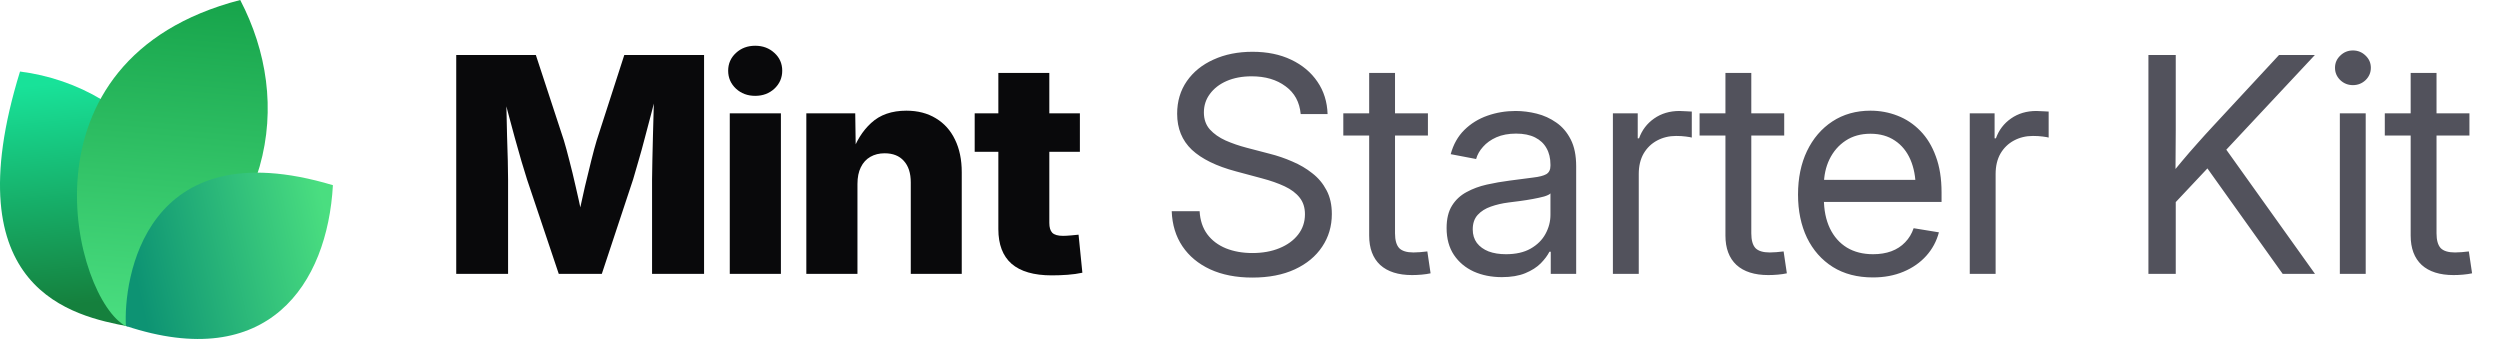
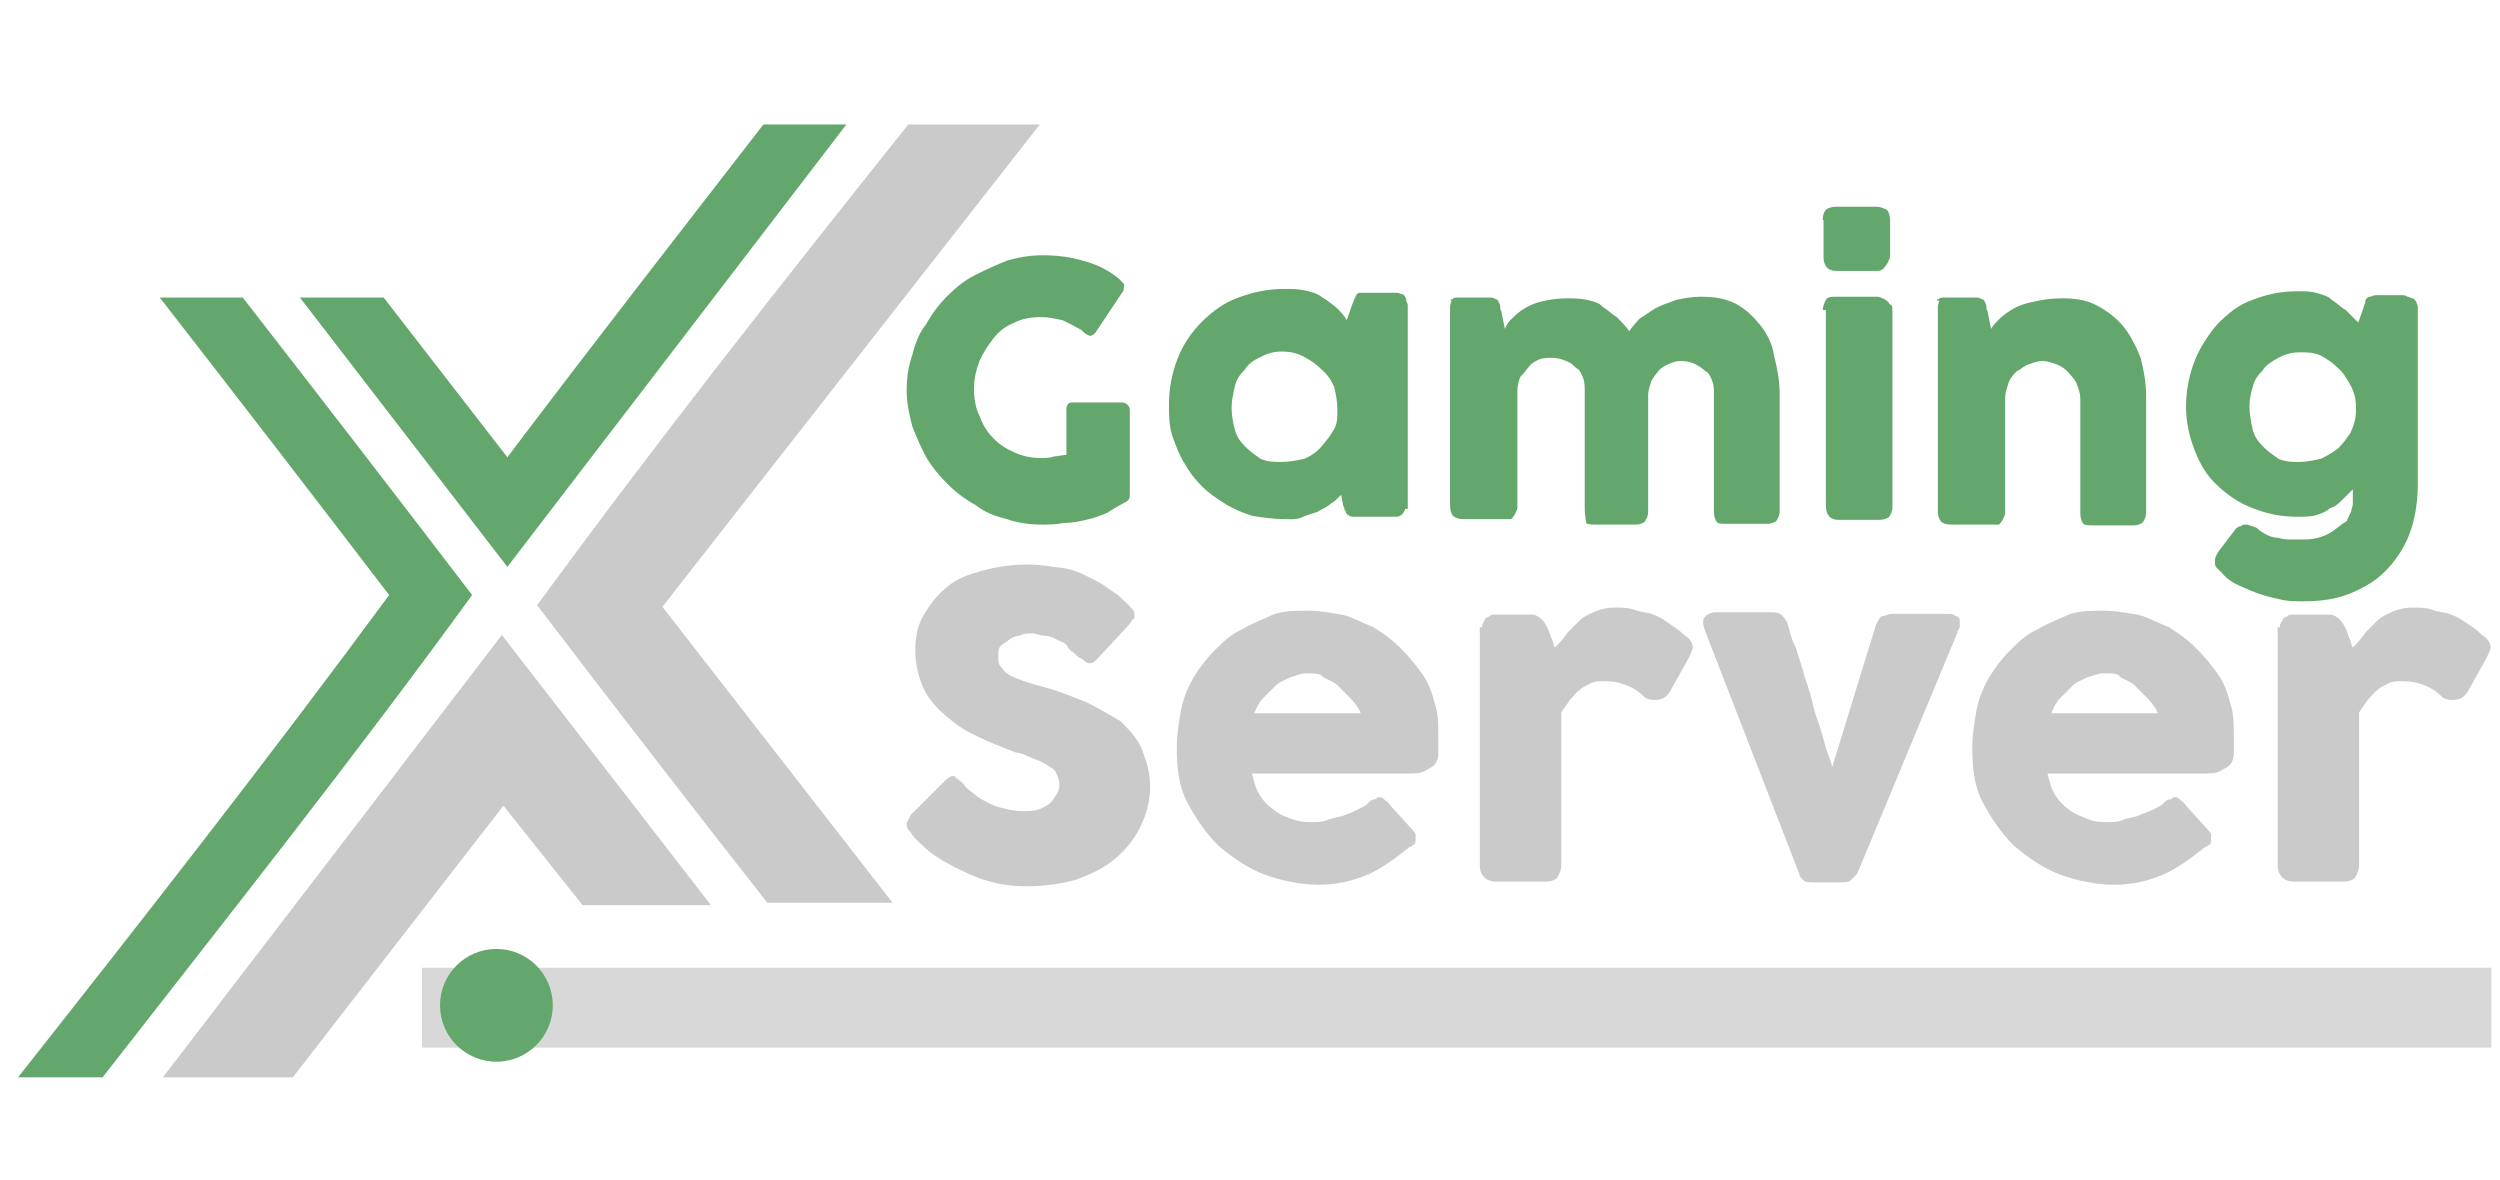
- <svg xmlns="http://www.w3.org/2000/svg" width="177" height="24" viewBox="0 0 177 24" fill="none">
-   <path d="M9.061 23.108C5.268 22.377 -3.391 20.627 1.417 5.064C9.634 6.099 16.973 14.064 9.061 23.108Z" fill="url(#paint0_linear_17557_2020)" />
-   <path d="M8.919 23.094C5.276 21.222 0.784 4.209 17.007 0C20.757 7.193 19.621 16.545 8.919 23.094Z" fill="url(#paint1_linear_17557_2020)" />
-   <path d="M8.914 23.079C8.735 19.882 10.159 9.085 23.57 13.111C23.181 20.123 18.984 26.418 8.914 23.079Z" fill="url(#paint2_linear_17557_2020)" />
-   <path d="M32.301 19.392V3.894H37.938L39.925 9.948C40.036 10.315 40.164 10.787 40.31 11.362C40.462 11.938 40.611 12.552 40.757 13.204C40.91 13.855 41.048 14.483 41.173 15.086C41.305 15.682 41.412 16.192 41.495 16.615H40.695C40.771 16.192 40.871 15.682 40.996 15.086C41.128 14.49 41.267 13.866 41.412 13.214C41.565 12.562 41.714 11.948 41.86 11.373C42.005 10.79 42.133 10.315 42.244 9.948L44.2 3.894H49.848V19.392H46.166V12.704C46.166 12.357 46.173 11.917 46.187 11.383C46.2 10.849 46.214 10.27 46.228 9.646C46.249 9.022 46.266 8.391 46.28 7.753C46.301 7.115 46.311 6.519 46.311 5.964H46.623C46.485 6.561 46.332 7.181 46.166 7.826C45.999 8.471 45.833 9.102 45.666 9.719C45.507 10.336 45.351 10.901 45.198 11.414C45.053 11.928 44.928 12.357 44.824 12.704L42.608 19.392H39.561L37.314 12.704C37.203 12.357 37.072 11.928 36.919 11.414C36.773 10.901 36.614 10.34 36.441 9.729C36.274 9.112 36.104 8.481 35.931 7.836C35.764 7.192 35.608 6.567 35.463 5.964H35.827C35.834 6.512 35.844 7.105 35.858 7.743C35.872 8.374 35.886 9.005 35.9 9.636C35.92 10.26 35.938 10.839 35.952 11.373C35.965 11.907 35.972 12.351 35.972 12.704V19.392H32.301ZM51.668 19.392V8.024H55.288V19.392H51.668ZM53.468 6.786C52.927 6.786 52.473 6.616 52.105 6.276C51.738 5.93 51.554 5.507 51.554 5.007C51.554 4.508 51.738 4.088 52.105 3.749C52.473 3.409 52.927 3.239 53.468 3.239C54.009 3.239 54.463 3.409 54.83 3.749C55.198 4.082 55.382 4.501 55.382 5.007C55.382 5.507 55.198 5.93 54.83 6.276C54.463 6.616 54.009 6.786 53.468 6.786ZM60.708 13.027V19.392H57.088V8.024H60.551L60.593 10.967H60.281C60.593 10.024 61.061 9.268 61.685 8.7C62.309 8.124 63.138 7.836 64.171 7.836C64.975 7.836 65.672 8.017 66.262 8.377C66.851 8.731 67.302 9.234 67.614 9.885C67.933 10.537 68.092 11.307 68.092 12.194V19.392H64.483V12.912C64.483 12.26 64.32 11.754 63.994 11.394C63.675 11.033 63.221 10.853 62.632 10.853C62.25 10.853 61.914 10.936 61.623 11.102C61.332 11.269 61.106 11.515 60.947 11.841C60.787 12.16 60.708 12.555 60.708 13.027ZM76.456 8.024V10.749H69.008V8.024H76.456ZM70.683 5.163H74.292V15.783C74.292 16.102 74.361 16.334 74.5 16.48C74.646 16.625 74.899 16.698 75.259 16.698C75.405 16.698 75.596 16.688 75.831 16.667C76.074 16.646 76.251 16.629 76.362 16.615L76.632 19.309C76.313 19.378 75.963 19.427 75.582 19.455C75.207 19.482 74.836 19.496 74.469 19.496C73.2 19.496 72.25 19.222 71.619 18.674C70.995 18.127 70.683 17.308 70.683 16.22V5.163Z" fill="#09090B" />
-   <path d="M88.667 19.652C87.523 19.652 86.528 19.458 85.682 19.07C84.843 18.681 84.188 18.137 83.716 17.437C83.245 16.736 82.992 15.908 82.957 14.951H84.933C84.968 15.596 85.148 16.14 85.474 16.584C85.8 17.021 86.24 17.354 86.795 17.582C87.35 17.804 87.974 17.915 88.667 17.915C89.388 17.915 90.026 17.801 90.581 17.572C91.143 17.343 91.583 17.024 91.902 16.615C92.228 16.199 92.391 15.717 92.391 15.169C92.391 14.698 92.266 14.306 92.017 13.994C91.767 13.675 91.413 13.408 90.956 13.193C90.498 12.978 89.954 12.787 89.323 12.621L87.502 12.132C86.123 11.765 85.082 11.255 84.382 10.603C83.689 9.944 83.342 9.095 83.342 8.055C83.342 7.174 83.571 6.404 84.028 5.746C84.486 5.087 85.117 4.577 85.921 4.217C86.726 3.849 87.645 3.666 88.678 3.666C89.718 3.666 90.63 3.853 91.413 4.227C92.204 4.602 92.824 5.122 93.275 5.787C93.726 6.446 93.965 7.209 93.993 8.076H92.089C92.013 7.23 91.656 6.574 91.018 6.11C90.387 5.638 89.586 5.403 88.615 5.403C87.95 5.403 87.36 5.513 86.847 5.735C86.341 5.957 85.946 6.262 85.661 6.651C85.377 7.032 85.235 7.469 85.235 7.961C85.235 8.447 85.377 8.849 85.661 9.168C85.946 9.48 86.317 9.74 86.774 9.948C87.232 10.149 87.724 10.319 88.251 10.457L89.884 10.884C90.439 11.023 90.977 11.206 91.496 11.435C92.023 11.657 92.495 11.934 92.911 12.267C93.334 12.593 93.67 12.995 93.92 13.474C94.17 13.945 94.294 14.504 94.294 15.149C94.294 16.015 94.066 16.788 93.608 17.468C93.157 18.148 92.512 18.681 91.673 19.07C90.834 19.458 89.832 19.652 88.667 19.652ZM101.097 8.024V9.594H95.106V8.024H101.097ZM96.937 5.163H98.767V16.521C98.767 17 98.865 17.347 99.059 17.562C99.26 17.77 99.6 17.874 100.078 17.874C100.21 17.874 100.366 17.867 100.546 17.853C100.733 17.832 100.903 17.815 101.056 17.801L101.285 19.351C101.097 19.392 100.886 19.423 100.65 19.444C100.414 19.465 100.189 19.475 99.974 19.475C98.996 19.475 98.244 19.236 97.717 18.758C97.197 18.272 96.937 17.579 96.937 16.677V5.163ZM106.33 19.621C105.595 19.621 104.932 19.489 104.343 19.226C103.754 18.955 103.285 18.564 102.939 18.05C102.592 17.53 102.419 16.896 102.419 16.147C102.419 15.495 102.547 14.965 102.804 14.556C103.06 14.146 103.403 13.828 103.833 13.599C104.263 13.363 104.742 13.186 105.269 13.068C105.796 12.95 106.333 12.857 106.881 12.787C107.574 12.69 108.132 12.617 108.555 12.569C108.978 12.52 109.287 12.441 109.481 12.33C109.675 12.212 109.772 12.014 109.772 11.737V11.654C109.772 11.203 109.679 10.815 109.492 10.489C109.311 10.163 109.041 9.91 108.68 9.729C108.32 9.549 107.872 9.459 107.338 9.459C106.805 9.459 106.34 9.546 105.945 9.719C105.556 9.892 105.241 10.118 104.998 10.395C104.755 10.665 104.593 10.953 104.509 11.258L102.71 10.915C102.897 10.222 103.22 9.65 103.677 9.199C104.135 8.748 104.679 8.412 105.31 8.19C105.941 7.968 106.607 7.857 107.307 7.857C107.8 7.857 108.295 7.92 108.795 8.044C109.301 8.169 109.765 8.381 110.188 8.679C110.611 8.97 110.951 9.369 111.208 9.875C111.464 10.374 111.593 11.005 111.593 11.768V19.392H109.793V17.822H109.7C109.568 18.085 109.363 18.359 109.086 18.643C108.809 18.921 108.444 19.153 107.994 19.34C107.543 19.527 106.988 19.621 106.33 19.621ZM106.621 17.998C107.321 17.998 107.904 17.867 108.368 17.603C108.84 17.333 109.19 16.986 109.419 16.563C109.654 16.133 109.772 15.682 109.772 15.211V13.692C109.703 13.769 109.554 13.841 109.325 13.911C109.096 13.973 108.829 14.032 108.524 14.088C108.226 14.143 107.921 14.192 107.609 14.233C107.304 14.275 107.033 14.309 106.798 14.337C106.354 14.393 105.938 14.49 105.549 14.628C105.168 14.76 104.86 14.954 104.624 15.211C104.388 15.467 104.27 15.811 104.27 16.241C104.27 16.615 104.367 16.934 104.561 17.198C104.762 17.461 105.04 17.662 105.393 17.801C105.747 17.933 106.156 17.998 106.621 17.998ZM114.193 19.392V8.024H115.951V9.792H116.045C116.253 9.209 116.61 8.741 117.116 8.388C117.622 8.034 118.219 7.857 118.905 7.857C119.058 7.857 119.217 7.864 119.384 7.878C119.55 7.885 119.682 7.892 119.779 7.899V9.74C119.716 9.719 119.578 9.695 119.363 9.667C119.155 9.639 118.922 9.625 118.666 9.625C118.174 9.625 117.726 9.733 117.324 9.948C116.922 10.163 116.603 10.471 116.367 10.874C116.138 11.276 116.024 11.758 116.024 12.319V19.392H114.193ZM126.322 8.024V9.594H120.33V8.024H126.322ZM122.161 5.163H123.992V16.521C123.992 17 124.089 17.347 124.283 17.562C124.484 17.77 124.824 17.874 125.302 17.874C125.434 17.874 125.59 17.867 125.77 17.853C125.958 17.832 126.127 17.815 126.28 17.801L126.509 19.351C126.322 19.392 126.11 19.423 125.874 19.444C125.639 19.465 125.413 19.475 125.198 19.475C124.221 19.475 123.468 19.236 122.941 18.758C122.421 18.272 122.161 17.579 122.161 16.677V5.163ZM132.604 19.642C131.502 19.642 130.555 19.396 129.765 18.903C128.974 18.404 128.364 17.714 127.934 16.834C127.511 15.946 127.3 14.927 127.3 13.775C127.3 12.611 127.511 11.584 127.934 10.697C128.364 9.802 128.964 9.102 129.734 8.596C130.51 8.089 131.408 7.836 132.428 7.836C133.1 7.836 133.738 7.954 134.341 8.19C134.952 8.426 135.489 8.783 135.954 9.261C136.425 9.74 136.793 10.343 137.056 11.071C137.327 11.792 137.462 12.645 137.462 13.63V14.296H128.433V12.735H136.463L135.631 13.297C135.631 12.541 135.506 11.876 135.257 11.3C135.007 10.725 134.643 10.277 134.165 9.958C133.686 9.632 133.107 9.469 132.428 9.469C131.748 9.469 131.162 9.632 130.67 9.958C130.177 10.284 129.796 10.725 129.526 11.279C129.262 11.827 129.13 12.441 129.13 13.12V14.046C129.13 14.864 129.273 15.572 129.557 16.168C129.841 16.757 130.243 17.211 130.763 17.53C131.283 17.842 131.901 17.998 132.615 17.998C133.093 17.998 133.523 17.929 133.905 17.79C134.293 17.645 134.619 17.433 134.882 17.156C135.153 16.879 135.354 16.546 135.486 16.157L137.275 16.449C137.108 17.08 136.81 17.634 136.38 18.113C135.95 18.591 135.413 18.966 134.768 19.236C134.123 19.507 133.402 19.642 132.604 19.642ZM139.459 19.392V8.024H141.217V9.792H141.311C141.519 9.209 141.876 8.741 142.382 8.388C142.888 8.034 143.485 7.857 144.171 7.857C144.324 7.857 144.483 7.864 144.649 7.878C144.816 7.885 144.948 7.892 145.045 7.899V9.74C144.982 9.719 144.844 9.695 144.629 9.667C144.421 9.639 144.188 9.625 143.932 9.625C143.439 9.625 142.992 9.733 142.59 9.948C142.188 10.163 141.869 10.471 141.633 10.874C141.404 11.276 141.29 11.758 141.29 12.319V19.392H139.459ZM153.429 14.961V12.715C153.783 12.257 154.136 11.82 154.49 11.404C154.844 10.981 155.204 10.565 155.572 10.156C155.939 9.74 156.314 9.327 156.695 8.918L161.355 3.894H163.893L157.277 10.967H157.184L153.429 14.961ZM152.108 19.392V3.894H154.043V9.241L154.022 12.559L154.043 13.505V19.392H152.108ZM161.615 19.392L155.967 11.477L157.173 9.969L163.903 19.392H161.615ZM165.661 19.392V8.024H167.492V19.392H165.661ZM166.587 6.027C166.24 6.027 165.942 5.909 165.692 5.673C165.443 5.43 165.318 5.139 165.318 4.799C165.318 4.459 165.443 4.172 165.692 3.936C165.942 3.693 166.24 3.572 166.587 3.572C166.934 3.572 167.232 3.693 167.482 3.936C167.731 4.172 167.856 4.459 167.856 4.799C167.856 5.139 167.731 5.43 167.482 5.673C167.232 5.909 166.934 6.027 166.587 6.027ZM174.836 8.024V9.594H168.844V8.024H174.836ZM170.675 5.163H172.506V16.521C172.506 17 172.603 17.347 172.797 17.562C172.998 17.77 173.338 17.874 173.816 17.874C173.948 17.874 174.104 17.867 174.284 17.853C174.472 17.832 174.641 17.815 174.794 17.801L175.023 19.351C174.836 19.392 174.624 19.423 174.388 19.444C174.153 19.465 173.927 19.475 173.712 19.475C172.735 19.475 171.982 19.236 171.455 18.758C170.935 18.272 170.675 17.579 170.675 16.677V5.163Z" fill="#52525C" />
-   <defs>
-     <linearGradient id="paint0_linear_17557_2020" x1="3.776" y1="5.916" x2="5.232" y2="21.559" gradientUnits="userSpaceOnUse">
-       <stop stop-color="#18E299" />
-       <stop offset="1" stop-color="#15803D" />
-     </linearGradient>
-     <linearGradient id="paint1_linear_17557_2020" x1="12.171" y1="-0.718" x2="10.19" y2="22.983" gradientUnits="userSpaceOnUse">
-       <stop stop-color="#16A34A" />
-       <stop offset="1" stop-color="#4ADE80" />
-     </linearGradient>
-     <linearGradient id="paint2_linear_17557_2020" x1="23.133" y1="15.353" x2="9.338" y2="18.52" gradientUnits="userSpaceOnUse">
-       <stop stop-color="#4ADE80" />
-       <stop offset="1" stop-color="#0D9373" />
-     </linearGradient>
-   </defs>
+ <svg xmlns="http://www.w3.org/2000/svg" version="1.1" id="Layer_1" x="0px" y="0px" viewBox="0 0 319.3 150.6" style="enable-background:new 0 0 319.3 150.6;" xml:space="preserve">
+   <style type="text/css">
+ 	.st0{fill:#D8D8D8;}
+ 	.st1{fill:#64A76C;}
+ 	.st2{fill:#CACACA;}
+ 	.st3{fill-rule:evenodd;clip-rule:evenodd;fill:#CACACA;}
+ 	.st4{fill-rule:evenodd;clip-rule:evenodd;fill:#64A76C;}
+ </style>
+   <path class="st0" d="M318.2,123.6v10.2H53.9v-10.2H318.2z" />
+   <g>
+     <circle id="svg-ico" class="st1" cx="63.4" cy="128.4" r="7.2" />
+     <animateMotion accumulate="none" additive="replace" begin="0s" calcMode="paced" dur="6s" fill="remove" path="M210,0 0 0 210,0" repeatCount="indefinite" restart="always">
+ 		</animateMotion>
+   </g>
+   <g>
+     <path class="st1" d="M138.2,42.2c-0.7-0.4-1.6-0.9-2.5-1.3c-0.9-0.2-1.8-0.4-2.7-0.4c-1.3,0-2.5,0.2-3.4,0.7c-1.1,0.4-2,1.1-2.7,2   c-0.7,0.9-1.3,1.8-1.8,2.9c-0.4,1.1-0.7,2.2-0.7,3.6c0,1.1,0.2,2.5,0.7,3.4c0.4,1.1,0.9,2,1.8,2.9s1.6,1.3,2.7,1.8s2.2,0.7,3.4,0.7   c0.4,0,1.1,0,1.6-0.2c0.4,0,1.1-0.2,1.6-0.2v-5.8c0-0.2,0-0.4,0.2-0.7c0.2-0.2,0.4-0.2,0.7-0.2h6.1c0.2,0,0.4,0,0.7,0.2   c0.2,0.2,0.4,0.4,0.4,0.7v11c0,0.4-0.2,0.7-0.7,0.9c-0.7,0.4-1.6,0.9-2.2,1.3c-0.9,0.4-1.8,0.7-2.7,0.9c-0.9,0.2-1.8,0.4-2.9,0.4   c-0.9,0.2-1.8,0.2-2.7,0.2c-1.6,0-3.1-0.2-4.5-0.7c-1.6-0.4-2.9-0.9-4-1.8c-1.3-0.7-2.5-1.6-3.6-2.7s-2-2.2-2.7-3.4   c-0.7-1.3-1.3-2.7-1.8-4c-0.4-1.6-0.7-2.9-0.7-4.5c0-1.6,0.2-3.1,0.7-4.5c0.4-1.6,0.9-2.9,1.8-4c0.7-1.3,1.6-2.5,2.7-3.6   s2.2-2,3.6-2.7s2.7-1.3,4-1.8c1.3-0.4,2.9-0.7,4.5-0.7c1.8,0,3.6,0.2,5.2,0.7c1.6,0.4,3.1,1.1,4.5,2.2c0.2,0.2,0.4,0.4,0.7,0.7   c0.2,0.2,0,0.4,0,0.9l-3.6,5.4c-0.2,0.2-0.4,0.4-0.7,0.4C138.7,42.7,138.4,42.5,138.2,42.2z" />
+     <path class="st1" d="M179.5,64.7c0,0.2,0,0.4-0.2,0.7c-0.2,0.2-0.2,0.4-0.4,0.4c-0.2,0.2-0.4,0.2-0.7,0.2c-0.2,0-0.4,0-0.7,0H173   c-0.2,0-0.7,0-0.7-0.2c-0.2,0-0.4-0.2-0.4-0.4s-0.2-0.2-0.2-0.4c0-0.2-0.2-0.4-0.2-0.7l-0.2-1.1c-0.4,0.4-0.9,0.9-1.3,1.1   c-0.4,0.4-1.1,0.7-1.8,1.1c-0.7,0.2-1.3,0.4-2,0.7s-1.3,0.2-2.2,0.2c-1.3,0-2.7-0.2-4-0.4c-1.3-0.4-2.5-0.9-3.6-1.6s-2-1.3-2.9-2.2   c-0.9-0.9-1.6-1.8-2.2-2.9c-0.7-1.1-1.1-2.2-1.6-3.6c-0.4-1.3-0.4-2.7-0.4-4c0-2,0.4-4,1.1-5.8c0.7-1.8,1.8-3.4,3.1-4.7   s2.9-2.5,4.7-3.1c1.8-0.7,3.8-1.1,5.8-1.1c0.9,0,1.8,0,2.7,0.2s1.6,0.4,2.2,0.9c0.7,0.4,1.3,0.9,1.8,1.3c0.4,0.4,1.1,1.1,1.3,1.6   l0.7-2c0.2-0.4,0.2-0.7,0.4-0.9c0-0.2,0.2-0.4,0.2-0.4c0.2-0.2,0.2-0.2,0.4-0.2s0.4,0,0.7,0h3.4c0.2,0,0.4,0,0.7,0   c0.2,0,0.4,0.2,0.7,0.2c0.2,0.2,0.4,0.4,0.4,0.7s0.2,0.4,0.2,0.7v26H179.5z M157.3,52.1c0,0.9,0.2,2,0.4,2.7   c0.2,0.9,0.7,1.6,1.3,2.2c0.7,0.7,1.3,1.1,2,1.6c0.9,0.4,1.8,0.4,2.7,0.4c0.9,0,2-0.2,2.9-0.4c0.9-0.4,1.6-0.9,2.2-1.6   s1.1-1.3,1.6-2.2s0.4-1.8,0.4-2.7c0-0.9-0.2-1.8-0.4-2.7c-0.4-0.9-0.9-1.6-1.6-2.2c-0.7-0.7-1.3-1.1-2.2-1.6s-1.8-0.7-2.9-0.7   c-0.9,0-1.8,0.2-2.7,0.7c-0.9,0.4-1.6,0.9-2,1.6c-0.7,0.7-1.1,1.3-1.3,2.2S157.3,51.2,157.3,52.1z" />
+     <path class="st1" d="M185.5,38.2c0.2-0.2,0.4-0.2,0.7-0.2c0.2,0,0.4,0,0.7,0h3.4c0.2,0,0.4,0,0.7,0.2c0.2,0,0.4,0.2,0.4,0.4   c0.2,0.2,0.2,0.4,0.2,0.7s0.2,0.4,0.2,0.7l0.4,2c0.2-0.4,0.4-0.9,0.9-1.3c0.4-0.4,0.9-0.9,1.6-1.3c0.7-0.4,1.3-0.7,2.2-0.9   c0.9-0.2,2-0.4,3.1-0.4c0.9,0,1.8,0,2.7,0.2s1.6,0.4,2,0.9c0.7,0.4,1.1,0.9,1.8,1.3c0.4,0.4,1.1,1.1,1.6,1.8   c0.2-0.4,0.7-0.9,1.3-1.6c0.7-0.4,1.3-0.9,2-1.3c0.7-0.4,1.6-0.7,2.7-1.1c0.9-0.2,2-0.4,3.1-0.4c1.8,0,3.1,0.2,4.5,0.9   c1.3,0.7,2.2,1.6,3.1,2.7s1.6,2.5,1.8,4c0.4,1.6,0.7,3.1,0.7,4.9v14.8c0,0.7-0.2,0.9-0.4,1.3c-0.2,0.2-0.7,0.4-1.1,0.4h-5.2   c-0.7,0-1.1,0-1.3-0.2s-0.4-0.7-0.4-1.3V50.5c0-0.7,0-1.3-0.2-1.8s-0.4-1.1-0.9-1.3c-0.4-0.4-0.9-0.7-1.3-0.9   c-0.4-0.2-1.1-0.4-1.8-0.4s-1.1,0.2-1.6,0.4c-0.4,0.2-0.9,0.4-1.3,0.9s-0.7,0.9-0.9,1.3c-0.2,0.7-0.4,1.1-0.4,1.8v14.8   c0,0.7-0.2,0.9-0.4,1.3c-0.2,0.2-0.7,0.4-1.1,0.4h-0.4h-0.2h-4.5c-0.7,0-1.1,0-1.3-0.2c-0.2-1.1-0.2-1.6-0.2-2V50.1   c0-0.7,0-1.3-0.2-1.8s-0.4-1.1-0.9-1.3c-0.4-0.4-0.7-0.7-1.3-0.9c-0.4-0.2-1.1-0.4-1.8-0.4c-0.4,0-1.1,0-1.6,0.2   c-0.4,0.2-0.9,0.4-1.3,0.9s-0.7,0.9-1.1,1.3c-0.2,0.4-0.4,1.1-0.4,1.8v14.8c0,0.2,0,0.4-0.2,0.7c0,0.2-0.2,0.4-0.4,0.7   s-0.4,0.2-0.4,0.2c-0.2,0-0.4,0-0.7,0h-5.2c-0.7,0-1.1-0.2-1.3-0.4s-0.4-0.7-0.4-1.3V39.3c0-0.2,0-0.4,0.2-0.9   C185.1,38.4,185.3,38.2,185.5,38.2L185.5,38.2z" />
+     <path class="st1" d="M232.8,28.1c0-0.7,0.2-1.1,0.4-1.3s0.7-0.4,1.3-0.4h5.2c0.4,0,0.9,0.2,1.3,0.4c0.2,0.2,0.4,0.7,0.4,1.3v4.5   c0,0.2,0,0.4-0.2,0.7c0,0.2-0.2,0.4-0.4,0.7c-0.2,0.2-0.2,0.4-0.4,0.4c-0.2,0.2-0.4,0.2-0.7,0.2h-5.2c-1.1,0-1.6-0.7-1.6-1.8v-4.7   H232.8z M232.8,39.6c0-0.4,0.2-0.9,0.4-1.3c0.2-0.4,0.7-0.4,1.3-0.4h5.2c0.2,0,0.4,0,0.7,0.2c0.2,0,0.4,0.2,0.7,0.4   c0.2,0.2,0.2,0.4,0.4,0.4c0.2,0.2,0.2,0.4,0.2,0.7v25.1c0,0.7-0.2,0.9-0.4,1.3c-0.2,0.2-0.7,0.4-1.3,0.4h-5.2   c-1.1,0-1.6-0.7-1.6-1.8V39.6H232.8z" />
+     <path class="st1" d="M247.6,38.2c0.2-0.2,0.4-0.2,0.7-0.2c0.2,0,0.4,0,0.7,0h3.4c0.2,0,0.4,0,0.7,0.2c0.2,0,0.4,0.2,0.4,0.4   c0.2,0.2,0.2,0.4,0.2,0.7s0.2,0.4,0.2,0.7l0.4,2c0.2-0.4,0.7-0.9,1.1-1.3c0.4-0.4,1.1-0.9,1.8-1.3c0.7-0.4,1.6-0.7,2.7-0.9   c0.9-0.2,2-0.4,3.4-0.4c1.8,0,3.1,0.2,4.5,0.9c1.3,0.7,2.5,1.6,3.4,2.7c0.9,1.1,1.6,2.5,2.2,4c0.4,1.6,0.7,3.1,0.7,4.9v14.8   c0,0.7-0.2,0.9-0.4,1.3c-0.2,0.2-0.7,0.4-1.1,0.4h-5.2c-0.7,0-1.1,0-1.3-0.2s-0.4-0.7-0.4-1.3V51c0-0.7-0.2-1.3-0.4-1.8   c-0.2-0.7-0.7-1.1-1.1-1.6s-1.1-0.9-1.6-1.1c-0.7-0.2-1.1-0.4-1.8-0.4c-0.4,0-1.1,0.2-1.6,0.4c-0.7,0.2-1.1,0.7-1.6,0.9   c-0.4,0.4-0.9,0.9-1.1,1.6s-0.4,1.1-0.4,1.8v14.6c0,0.2,0,0.4-0.2,0.7c0,0.2-0.2,0.4-0.4,0.7s-0.4,0.2-0.4,0.2c-0.2,0-0.4,0-0.7,0   h-5.2c-0.7,0-1.1-0.2-1.3-0.4s-0.4-0.7-0.4-1.3V39.3c0-0.2,0-0.4,0.2-0.9C247.1,38.4,247.4,38.2,247.6,38.2L247.6,38.2z" />
+     <path class="st1" d="M300.3,65.3c0-0.2,0.2-0.7,0.2-0.9c0-0.4,0-0.7,0-1.1c0-0.2,0-0.2,0-0.2v-0.2c0,0,0,0,0-0.2s0-0.2,0-0.2   c-0.4,0.4-0.9,0.9-1.3,1.3c-0.4,0.4-0.9,0.9-1.6,1.1c-0.4,0.4-1.1,0.7-1.8,0.9c-0.7,0.2-1.6,0.2-2.5,0.2c-2,0-3.8-0.4-5.6-1.1   c-1.8-0.7-3.1-1.6-4.5-2.9s-2.2-2.7-2.9-4.5c-0.7-1.8-1.1-3.6-1.1-5.6c0-2,0.4-4,1.1-5.8c0.7-1.8,1.8-3.4,2.9-4.7   c1.3-1.3,2.7-2.5,4.5-3.1c1.8-0.7,3.6-1.1,5.6-1.1c0.9,0,1.8,0,2.5,0.2c0.7,0.2,1.6,0.4,2,0.9c0.7,0.4,1.1,0.9,1.8,1.3   c0.4,0.4,1.1,1.1,1.6,1.6l0.7-2c0-0.2,0.2-0.4,0.2-0.7s0.2-0.4,0.2-0.4c0.2-0.2,0.2-0.2,0.4-0.2c0.2,0,0.4-0.2,0.7-0.2h3.4   c0.2,0,0.4,0,0.7,0.2c0.2,0,0.4,0.2,0.7,0.2c0.2,0.2,0.2,0.2,0.4,0.4c0,0.2,0.2,0.4,0.2,0.7V62c0,2.2-0.4,4.5-1.1,6.3   c-0.7,1.8-1.8,3.4-3.1,4.7c-1.3,1.3-2.9,2.2-4.7,2.9s-3.8,0.9-5.8,0.9c-0.9,0-1.8,0-2.7-0.2s-1.8-0.4-2.7-0.7s-1.8-0.7-2.7-1.1   s-1.6-0.9-2.2-1.6c-0.2-0.2-0.4-0.4-0.7-0.7c-0.2-0.2-0.2-0.4-0.2-0.9s0.2-0.7,0.4-1.1l2.2-2.9c0.2-0.2,0.4-0.4,0.7-0.4   c0.2-0.2,0.4-0.2,0.7-0.2c0.2,0,0.7,0.2,1.3,0.4c0.4,0.4,0.9,0.7,1.3,0.9c0.4,0.2,0.9,0.4,1.6,0.4c0.4,0.2,1.1,0.2,1.6,0.2   s0.9,0,1.3,0c0.7,0,1.3,0,2-0.2c0.7-0.2,1.3-0.4,2-0.9s1.1-0.9,1.8-1.3C299.6,66.7,300,66,300.3,65.3z M287.3,51.9   c0,0.9,0.2,2,0.4,2.9c0.2,0.9,0.7,1.6,1.3,2.2c0.7,0.7,1.3,1.1,2,1.6c0.9,0.4,1.8,0.4,2.7,0.4s1.8-0.2,2.7-0.4   c0.9-0.4,1.6-0.9,2.2-1.3c0.7-0.7,1.1-1.3,1.6-2c0.4-0.9,0.7-1.8,0.7-2.7v-0.7c0-0.9-0.2-1.8-0.7-2.7s-0.9-1.6-1.6-2.2   c-0.7-0.7-1.3-1.1-2.2-1.6c-0.9-0.4-1.8-0.4-2.7-0.4s-1.8,0.2-2.7,0.7s-1.6,0.9-2,1.6c-0.7,0.7-1.1,1.3-1.3,2.2   C287.5,50.1,287.3,51,287.3,51.9z" />
+   </g>
+   <g>
+     <path class="st2" d="M122.2,99.4c0.3,0.3,0.8,0.5,1.1,1.1c0.5,0.5,1.1,0.8,1.6,1.3c0.8,0.5,1.9,1.1,2.7,1.3s1.9,0.5,2.9,0.5   c0.8,0,1.6,0,2.4-0.3c0.5-0.3,1.1-0.5,1.3-0.8c0.3-0.3,0.5-0.8,0.8-1.1c0.3-0.5,0.3-0.8,0.3-1.3c0-0.5-0.3-1.1-0.5-1.6   c-0.5-0.5-1.1-0.8-1.6-1.1c-0.5-0.3-1.3-0.5-1.9-0.8c-0.5-0.3-1.3-0.5-1.6-0.5c-2.1-0.8-4-1.6-5.6-2.4c-1.6-0.8-2.9-1.9-4-2.9   c-1.1-1.1-1.9-2.1-2.4-3.5c-0.5-1.3-0.8-2.7-0.8-4.3c0-1.6,0.3-3.2,1.1-4.5c0.8-1.3,1.6-2.4,2.9-3.5c1.3-1.1,2.7-1.6,4.5-2.1   c1.9-0.5,3.7-0.8,5.9-0.8c1.6,0,3.2,0.3,4.8,0.5c1.6,0.3,2.9,1.1,4.5,1.9c0.5,0.3,1.1,0.8,1.6,1.1c0.5,0.3,1.1,0.8,1.3,1.1   c0.5,0.3,0.8,0.8,1.1,1.1c0.3,0.3,0.3,0.5,0.3,0.8s0,0.5-0.3,0.5c0,0.3-0.3,0.5-0.5,0.8l-4,4.3c-0.3,0.3-0.5,0.5-0.8,0.5   s-0.5,0-0.8-0.3c-0.3-0.3-0.5-0.3-0.8-0.5l-0.3-0.3c-0.3-0.3-0.8-0.5-1.1-1.1c-0.3-0.5-0.8-0.5-1.3-0.8c-0.5-0.3-1.1-0.5-1.6-0.5   c-0.5,0-1.1-0.3-1.6-0.3c-0.5,0-1.1,0-1.6,0.3c-0.5,0-1.1,0.3-1.3,0.5c-0.3,0.3-0.8,0.5-1.1,0.8c-0.3,0.3-0.3,0.8-0.3,1.3   s0,1.1,0.3,1.3c0.3,0.3,0.5,0.8,1.1,1.1c0.5,0.3,1.1,0.5,1.9,0.8c0.8,0.3,1.6,0.5,2.7,0.8c1.9,0.5,3.7,1.3,5.3,1.9   c1.6,0.8,2.9,1.6,4.3,2.4c1.1,1.1,2.1,2.1,2.7,3.5c0.5,1.3,1.1,2.9,1.1,4.8c0,1.9-0.5,3.7-1.3,5.3s-1.9,2.9-3.2,4s-2.9,1.9-5.1,2.7   c-1.9,0.5-4,0.8-6.2,0.8c-2.1,0-4-0.3-6.2-1.1c-1.9-0.8-3.7-1.6-5.6-2.9c-0.8-0.5-1.3-1.1-1.9-1.6c-0.5-0.5-0.8-0.8-1.1-1.3l0,0   l0,0l0,0l0,0l0,0c-0.5-0.5-0.5-0.8-0.5-1.1c0-0.3,0.3-0.5,0.5-1.1l4.5-4.5c0.3-0.3,0.8-0.5,0.8-0.5   C121.9,99.1,121.9,99.1,122.2,99.4C121.7,99.1,121.9,99.4,122.2,99.4z" />
+     <path class="st2" d="M180,108.2c-1.6,1.3-3.5,2.7-5.3,3.5c-1.9,0.8-4,1.3-6.2,1.3c-2.4,0-4.8-0.5-7-1.3c-2.1-0.8-4-2.1-5.9-3.7   c-1.6-1.6-2.9-3.5-4-5.6c-1.1-2.1-1.3-4.5-1.3-7c0-1.6,0.3-3.2,0.5-4.5c0.3-1.6,0.8-2.9,1.6-4.3c0.8-1.3,1.6-2.4,2.7-3.5   c1.1-1.1,2.1-2.1,3.5-2.7c1.3-0.8,2.7-1.3,4-1.9c1.3-0.5,2.9-0.5,4.5-0.5c1.6,0,2.9,0.3,4.3,0.5c1.3,0.3,2.7,1.1,4,1.6   c1.3,0.8,2.4,1.6,3.5,2.7c1.1,1.1,1.9,2.1,2.7,3.2s1.3,2.4,1.6,3.7c0.5,1.3,0.5,2.7,0.5,4.3c0,0.8,0,1.6,0,2.4   c0,0.5-0.3,1.1-0.5,1.3c-0.3,0.3-0.8,0.5-1.3,0.8c-0.5,0.3-1.3,0.3-2.7,0.3h-19.3c0.3,1.1,0.5,2.1,1.1,2.9c0.5,0.8,1.1,1.3,1.9,1.9   s1.6,0.8,2.4,1.1c0.8,0.3,1.6,0.3,2.4,0.3c0.5,0,1.3,0,1.9-0.3c0.8-0.3,1.3-0.3,1.9-0.5s1.3-0.5,1.9-0.8c0.5-0.3,1.1-0.5,1.3-0.8   c0.3-0.3,0.5-0.5,0.8-0.5s0.5-0.3,0.5-0.3c0.3,0,0.5,0,0.8,0.3c0.3,0.3,0.5,0.3,0.8,0.8l2.9,3.2c0.3,0.3,0.3,0.5,0.3,0.5   c0,0.3,0,0.3,0,0.5c0,0.3,0,0.8-0.3,0.8C180.5,107.9,180.2,108.2,180,108.2z M166.9,86c-0.8,0-1.3,0.3-2.1,0.5   c-0.5,0.3-1.3,0.5-1.9,1.1c-0.5,0.5-1.1,1.1-1.6,1.6c-0.5,0.5-0.8,1.1-1.1,1.9h13.6c-0.3-0.8-0.8-1.3-1.3-1.9   c-0.5-0.5-1.1-1.1-1.6-1.6c-0.5-0.5-1.3-0.8-1.9-1.1C168.7,86,167.9,86,166.9,86z" />
+     <path class="st2" d="M189.3,80.1c0-0.3,0-0.5,0.3-0.8c0-0.3,0.3-0.5,0.5-0.5c0.3-0.3,0.5-0.3,0.8-0.3s0.5,0,0.8,0h4   c0.5,0,0.8,0.3,1.1,0.5c0.3,0.3,0.5,0.5,0.8,1.1s0.3,0.8,0.5,1.3c0.3,0.5,0.3,1.1,0.5,1.3c0.5-0.5,1.1-1.1,1.6-1.9   c0.5-0.5,1.1-1.1,1.6-1.6c0.5-0.5,1.3-0.8,1.9-1.1c0.8-0.3,1.6-0.5,2.4-0.5c1.1,0,1.9,0,2.7,0.3c0.8,0.3,1.6,0.3,2.1,0.5   c0.8,0.3,1.3,0.5,2.1,1.1s1.3,0.8,2.1,1.6c0.8,0.5,1.1,1.1,1.1,1.6c0,0.3-0.3,0.8-0.5,1.3l-2.4,4.3c-0.5,0.8-1.1,1.1-1.9,1.1   c-0.3,0-0.8,0-1.3-0.3c-0.8-0.8-1.6-1.3-2.4-1.6c-0.8-0.3-1.6-0.5-2.7-0.5c-0.8,0-1.3,0-1.9,0.3c-0.5,0.3-1.1,0.5-1.3,0.8   c-0.5,0.3-0.8,0.8-1.3,1.3c-0.3,0.5-0.8,1.1-1.1,1.6v19.5c0,0.8-0.3,1.1-0.5,1.6c-0.3,0.3-0.8,0.5-1.6,0.5h-6.2   c-1.3,0-2.1-0.8-2.1-2.1V80.1H189.3z" />
+     <path class="st2" d="M217.9,80.9c-0.3-0.8-0.5-1.3-0.3-1.9c0.3-0.5,0.8-0.8,1.6-0.8h7c0.5,0,0.8,0,1.3,0.3c0.3,0.3,0.5,0.5,0.8,1.1   c0.3,1.1,0.5,2.1,1.1,3.2c0.3,1.1,0.8,2.4,1.1,3.7c0.5,1.3,0.8,2.4,1.1,3.7c0.3,1.3,0.8,2.4,1.1,3.5c0.3,1.1,0.5,1.9,0.8,2.7   c0.3,0.8,0.5,1.3,0.5,1.6l5.6-18.2c0.3-0.5,0.5-1.1,0.8-1.1s0.8-0.3,1.3-0.3h7c0.5,0,0.8,0,1.1,0.3c0.3,0,0.5,0.3,0.5,0.5   c0,0.3,0,0.5,0,0.8c0,0.3-0.3,0.5-0.3,0.8l-12.8,30.8c-0.3,0.3-0.5,0.5-0.8,0.8s-0.8,0.3-1.3,0.3h-3.2c-0.8,0-1.3,0-1.6-0.3   c-0.3-0.3-0.5-0.5-0.5-0.8L217.9,80.9z" />
+     <path class="st2" d="M281.6,108.2c-1.6,1.3-3.5,2.7-5.3,3.5c-1.9,0.8-4,1.3-6.2,1.3c-2.4,0-4.8-0.5-7-1.3c-2.1-0.8-4-2.1-5.9-3.7   c-1.6-1.6-2.9-3.5-4-5.6c-1.1-2.1-1.3-4.5-1.3-7c0-1.6,0.3-3.2,0.5-4.5c0.3-1.6,0.8-2.9,1.6-4.3c0.8-1.3,1.6-2.4,2.7-3.5   c1.1-1.1,2.1-2.1,3.5-2.7c1.3-0.8,2.7-1.3,4-1.9c1.3-0.5,2.9-0.5,4.5-0.5c1.6,0,2.9,0.3,4.3,0.5c1.3,0.3,2.7,1.1,4,1.6   c1.3,0.8,2.4,1.6,3.5,2.7c1.1,1.1,1.9,2.1,2.7,3.2c0.8,1.1,1.3,2.4,1.6,3.7c0.5,1.3,0.5,2.7,0.5,4.3c0,0.8,0,1.6,0,2.4   c0,0.5-0.3,1.1-0.5,1.3c-0.3,0.3-0.8,0.5-1.3,0.8c-0.5,0.3-1.3,0.3-2.7,0.3h-19.3c0.3,1.1,0.5,2.1,1.1,2.9c0.5,0.8,1.1,1.3,1.9,1.9   c0.8,0.5,1.6,0.8,2.4,1.1c0.8,0.3,1.6,0.3,2.4,0.3c0.5,0,1.3,0,1.9-0.3c0.8-0.3,1.3-0.3,1.9-0.5c0.5-0.3,1.3-0.5,1.9-0.8   c0.5-0.3,1.1-0.5,1.3-0.8c0.3-0.3,0.5-0.5,0.8-0.5c0.3,0,0.5-0.3,0.5-0.3c0.3,0,0.5,0,0.8,0.3c0.3,0.3,0.5,0.3,0.8,0.8l2.9,3.2   c0.3,0.3,0.3,0.5,0.3,0.5c0,0.3,0,0.3,0,0.5c0,0.3,0,0.8-0.3,0.8C282.1,107.9,281.8,108.2,281.6,108.2z M268.7,86   c-0.8,0-1.3,0.3-2.1,0.5c-0.5,0.3-1.3,0.5-1.9,1.1s-1.1,1.1-1.6,1.6c-0.5,0.5-0.8,1.1-1.1,1.9h13.6c-0.3-0.8-0.8-1.3-1.3-1.9   c-0.5-0.5-1.1-1.1-1.6-1.6c-0.5-0.5-1.3-0.8-1.9-1.1C270.6,86,269.8,86,268.7,86z" />
+     <path class="st2" d="M291.2,80.1c0-0.3,0-0.5,0.3-0.8c0-0.3,0.3-0.5,0.5-0.5c0.3-0.3,0.5-0.3,0.8-0.3c0.3,0,0.5,0,0.8,0h4   c0.5,0,0.8,0.3,1.1,0.5c0.3,0.3,0.5,0.5,0.8,1.1c0.3,0.5,0.3,0.8,0.5,1.3c0.3,0.5,0.3,1.1,0.5,1.3c0.5-0.5,1.1-1.1,1.6-1.9   c0.5-0.5,1.1-1.1,1.6-1.6c0.5-0.5,1.3-0.8,1.9-1.1c0.8-0.3,1.6-0.5,2.4-0.5c1.1,0,1.9,0,2.7,0.3c0.8,0.3,1.6,0.3,2.1,0.5   c0.8,0.3,1.3,0.5,2.1,1.1c0.8,0.5,1.3,0.8,2.1,1.6c0.8,0.5,1.1,1.1,1.1,1.6c0,0.3-0.3,0.8-0.5,1.3l-2.4,4.3   c-0.5,0.8-1.1,1.1-1.9,1.1c-0.3,0-0.8,0-1.3-0.3c-0.8-0.8-1.6-1.3-2.4-1.6c-0.8-0.3-1.6-0.5-2.7-0.5c-0.8,0-1.3,0-1.9,0.3   c-0.5,0.3-1.1,0.5-1.3,0.8c-0.5,0.3-0.8,0.8-1.3,1.3c-0.3,0.5-0.8,1.1-1.1,1.6v19.5c0,0.8-0.3,1.1-0.5,1.6   c-0.3,0.3-0.8,0.5-1.6,0.5h-6.2c-1.3,0-2.1-0.8-2.1-2.1V80.1H291.2z" />
+   </g>
+   <g>
+     <path class="st3" d="M37.4,137.6l26.9-34.7l10.1,12.7h16.4L64.1,81.1c-14.4,18.8-28.9,37.7-43.3,56.5H37.4L37.4,137.6z M68.6,77.3   C83.8,56.5,99.9,36.1,116,15.9h16.8L84.6,77.5l29.4,37.8H98C88.1,102.7,78.3,90,68.6,77.3z" />
+     <path class="st4" d="M49,38H38.3l26.5,34.4c14.4-18.8,28.9-37.7,43.3-56.5H97.5c-11,14.2-21.9,28.2-32.7,42.5L49,38L49,38z    M60.3,76C45.1,96.9,29,117.2,13.1,137.6H2.3c16.1-20.4,32-40.7,47.4-61.6C40,63.3,30.2,50.6,20.4,38h10.6   C40.8,50.6,50.6,63.3,60.3,76z" />
+   </g>
</svg>
